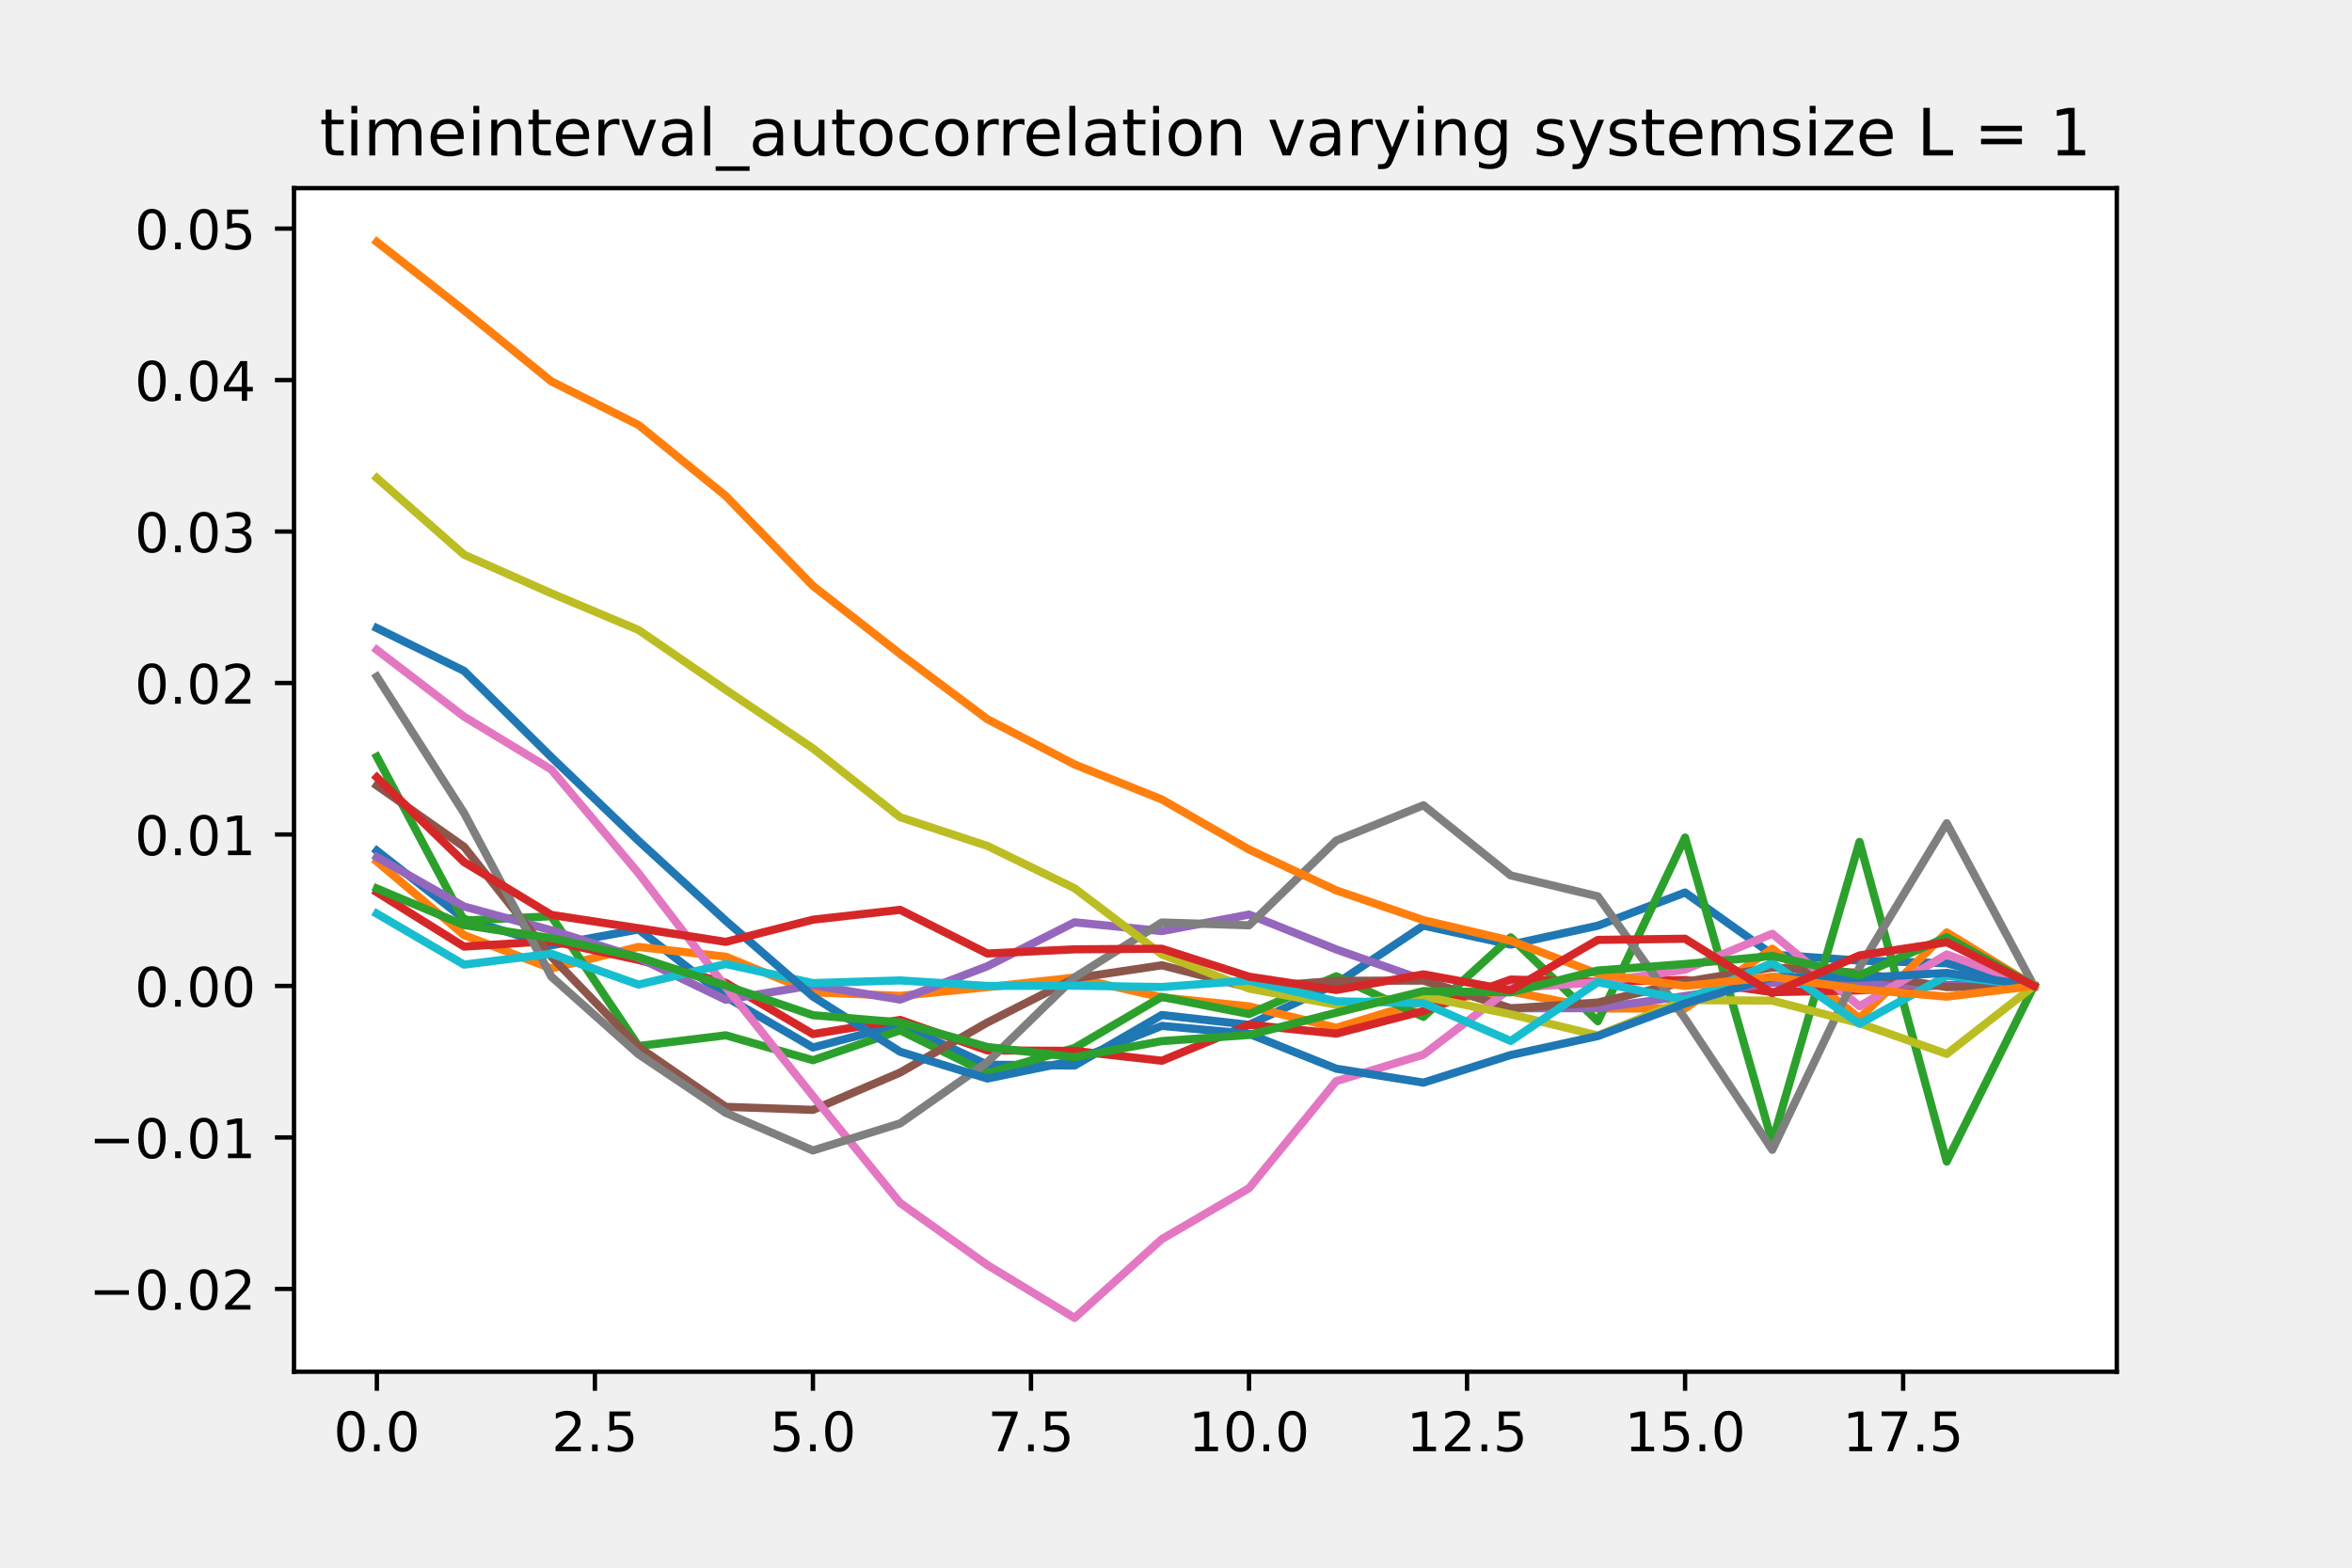
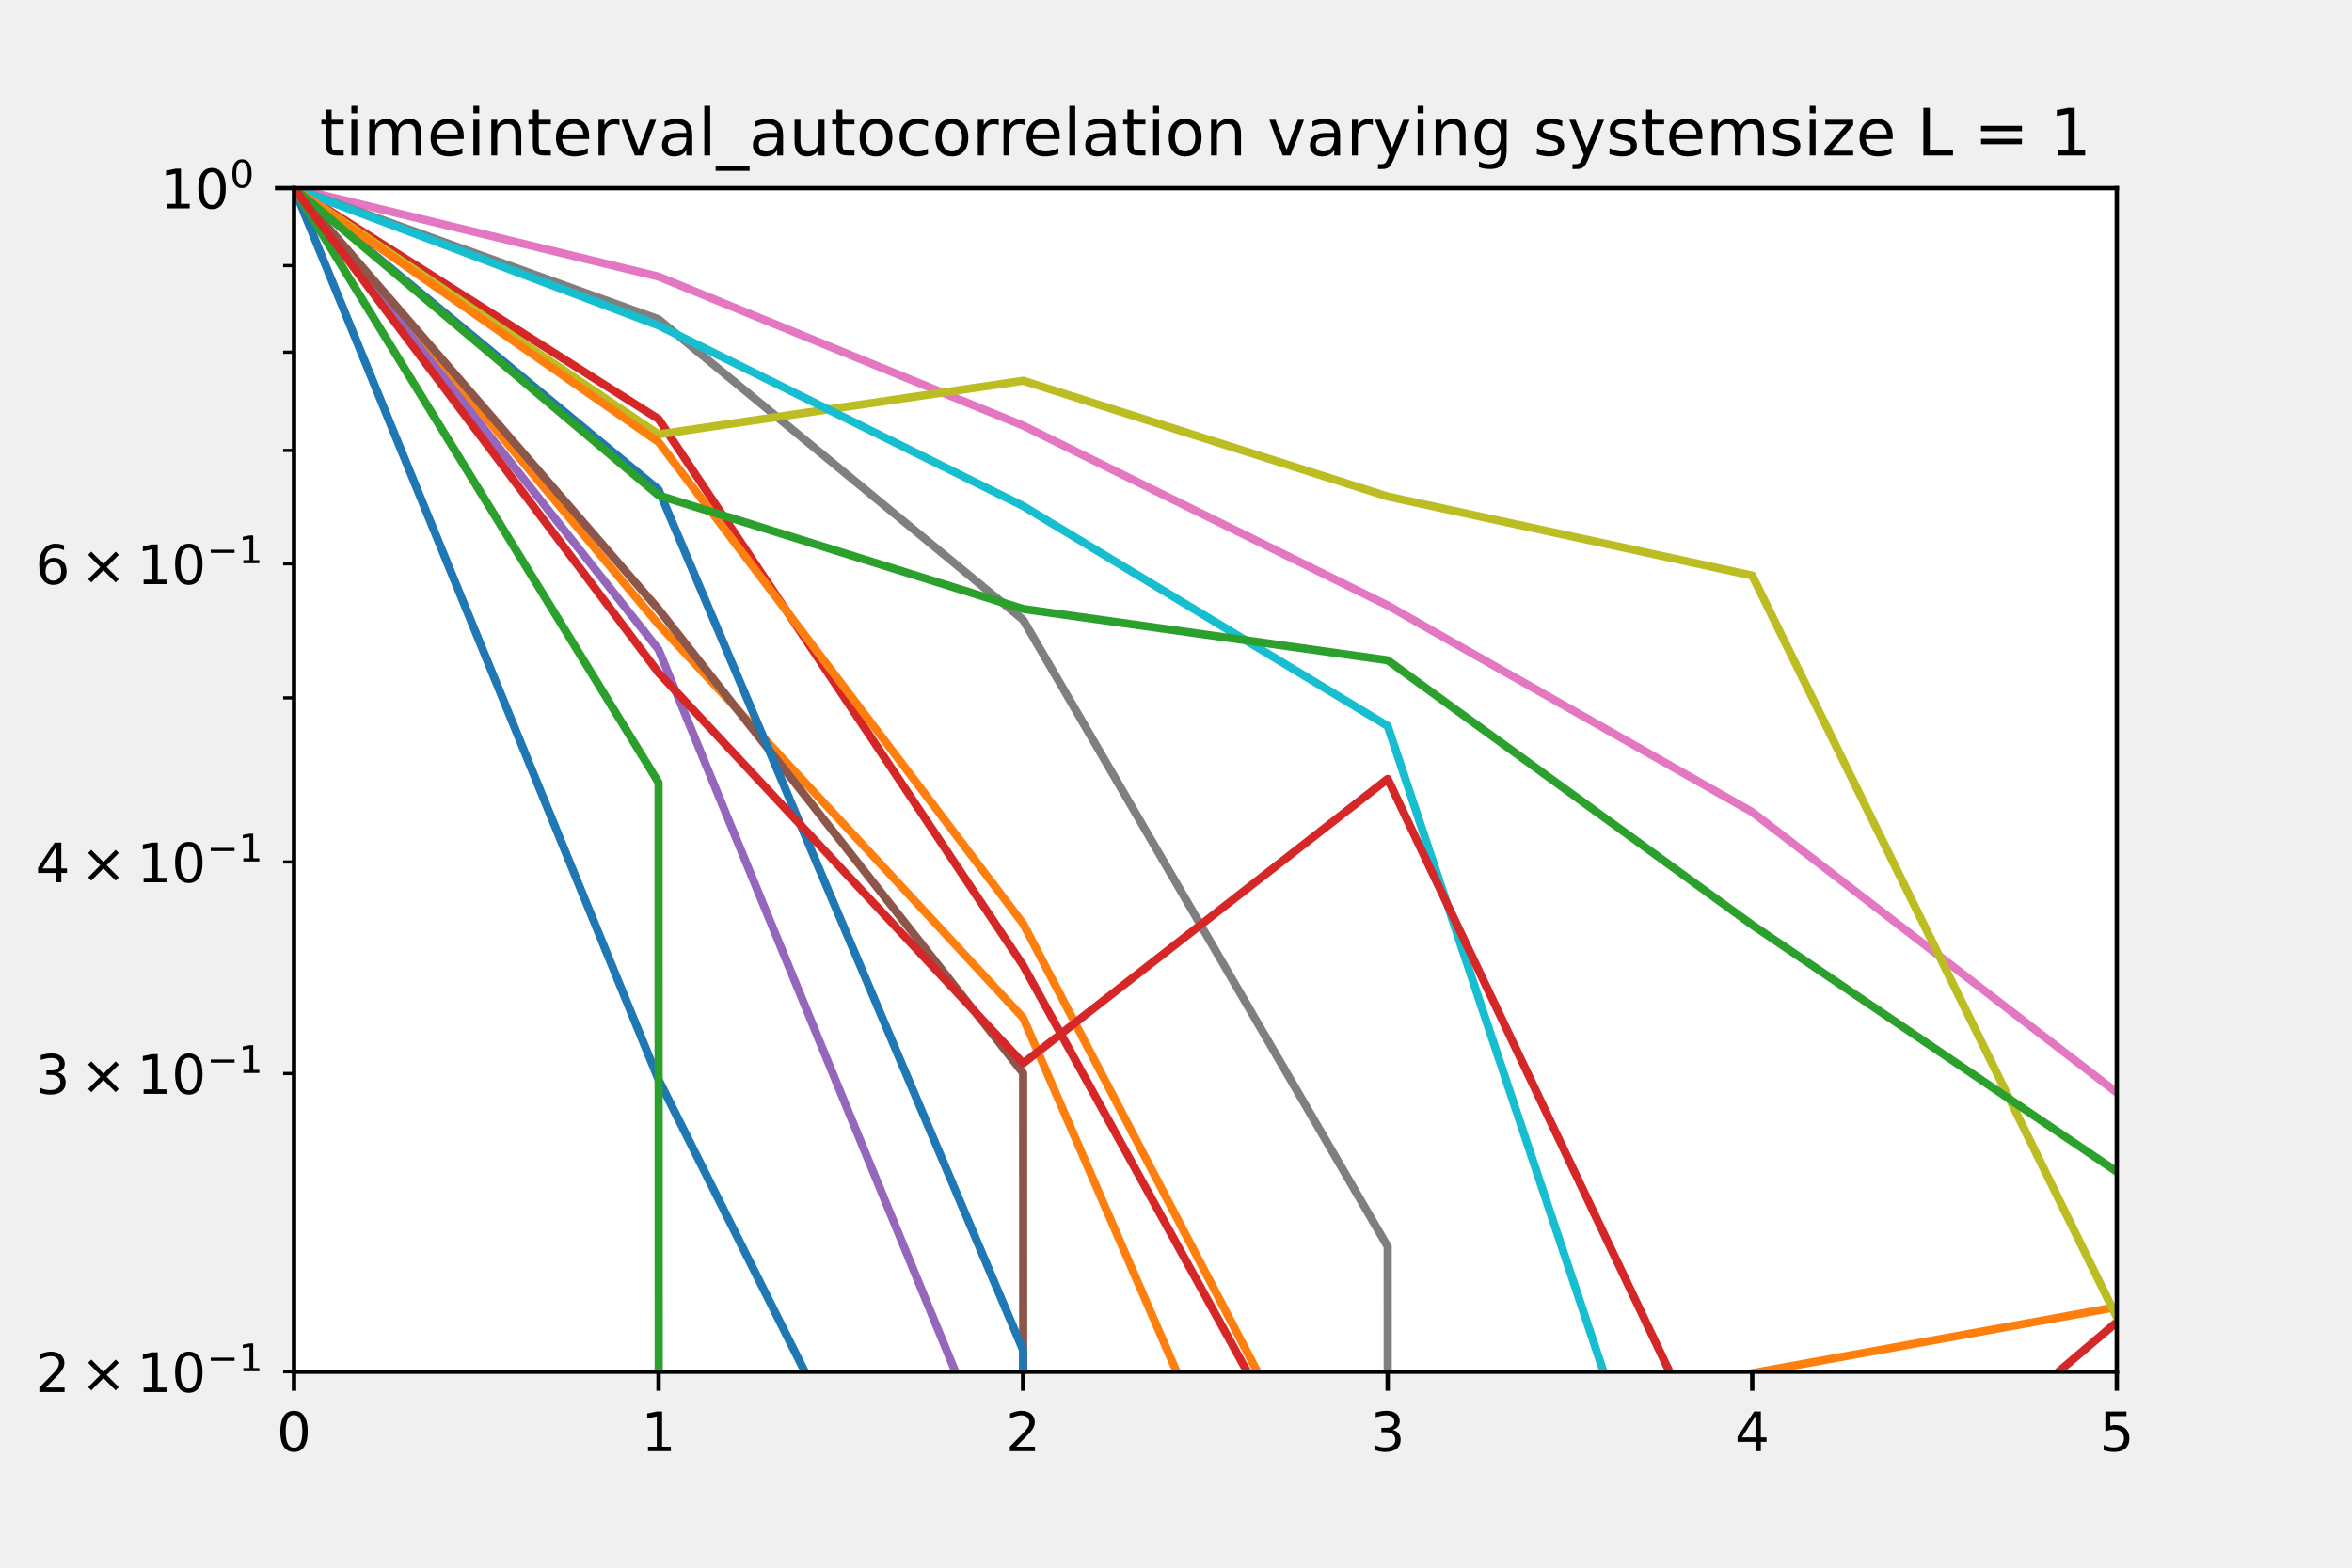
<svg xmlns="http://www.w3.org/2000/svg" xmlns:xlink="http://www.w3.org/1999/xlink" height="288pt" version="1.1" viewBox="0 0 432 288" width="432pt">
  <defs>
    <style type="text/css">*{stroke-linecap:butt;stroke-linejoin:round;}</style>
  </defs>
  <g id="figure_1">
    <g id="patch_1">
      <path d="M 0 288  L 432 288  L 432 0  L 0 0  z " style="fill:none;" />
    </g>
    <g id="axes_1">
      <g id="patch_2">
        <path d="M 54 252  L 388.8 252  L 388.8 34.56  L 54 34.56  z " style="fill:#ffffff;" />
      </g>
      <g id="matplotlib.axis_1">
        <g id="xtick_1">
          <g id="line2d_1">
            <defs>
-               <path d="M 0 0  L 0 3.5  " id="m7340d89c1e" style="stroke:#000000;stroke-width:0.8;" />
+               <path d="M 0 0  L 0 3.5  " id="m7ca5509c75" style="stroke:#000000;stroke-width:0.8;" />
            </defs>
            <g>
-               <use style="stroke:#000000;stroke-width:0.8;" x="69.218" xlink:href="#m7340d89c1e" y="252" />
+               <use style="stroke:#000000;stroke-width:0.8;" x="54" xlink:href="#m7ca5509c75" y="252" />
            </g>
          </g>
          <g id="text_1">
-             <g transform="translate(61.26662 266.5984)scale(0.1 -0.1)">
+             <g transform="translate(50.81875 266.5984)scale(0.1 -0.1)">
              <defs>
                <path d="M 2034 4250  Q 1547 4250 1301 3770  Q 1056 3291 1056 2328  Q 1056 1369 1301 889  Q 1547 409 2034 409  Q 2525 409 2770 889  Q 3016 1369 3016 2328  Q 3016 3291 2770 3770  Q 2525 4250 2034 4250  z M 2034 4750  Q 2819 4750 3233 4129  Q 3647 3509 3647 2328  Q 3647 1150 3233 529  Q 2819 -91 2034 -91  Q 1250 -91 836 529  Q 422 1150 422 2328  Q 422 3509 836 4129  Q 1250 4750 2034 4750  z " id="DejaVuSans-30" transform="scale(0.015625)" />
-                 <path d="M 684 794  L 1344 794  L 1344 0  L 684 0  L 684 794  z " id="DejaVuSans-2e" transform="scale(0.015625)" />
              </defs>
              <use xlink:href="#DejaVuSans-30" />
-               <use x="63.623" xlink:href="#DejaVuSans-2e" />
-               <use x="95.41" xlink:href="#DejaVuSans-30" />
            </g>
          </g>
        </g>
        <g id="xtick_2">
          <g id="line2d_2">
            <g>
-               <use style="stroke:#000000;stroke-width:0.8;" x="109.266" xlink:href="#m7340d89c1e" y="252" />
+               <use style="stroke:#000000;stroke-width:0.8;" x="120.96" xlink:href="#m7ca5509c75" y="252" />
            </g>
          </g>
          <g id="text_2">
-             <g transform="translate(101.3145 266.5984)scale(0.1 -0.1)">
-               <defs>
-                 <path d="M 1228 531  L 3431 531  L 3431 0  L 469 0  L 469 531  Q 828 903 1448 1529  Q 2069 2156 2228 2338  Q 2531 2678 2651 2914  Q 2772 3150 2772 3378  Q 2772 3750 2511 3984  Q 2250 4219 1831 4219  Q 1534 4219 1204 4116  Q 875 4013 500 3803  L 500 4441  Q 881 4594 1212 4672  Q 1544 4750 1819 4750  Q 2544 4750 2975 4387  Q 3406 4025 3406 3419  Q 3406 3131 3298 2873  Q 3191 2616 2906 2266  Q 2828 2175 2409 1742  Q 1991 1309 1228 531  z " id="DejaVuSans-32" transform="scale(0.015625)" />
-                 <path d="M 691 4666  L 3169 4666  L 3169 4134  L 1269 4134  L 1269 2991  Q 1406 3038 1543 3061  Q 1681 3084 1819 3084  Q 2600 3084 3056 2656  Q 3513 2228 3513 1497  Q 3513 744 3044 326  Q 2575 -91 1722 -91  Q 1428 -91 1123 -41  Q 819 9 494 109  L 494 744  Q 775 591 1075 516  Q 1375 441 1709 441  Q 2250 441 2565 725  Q 2881 1009 2881 1497  Q 2881 1984 2565 2268  Q 2250 2553 1709 2553  Q 1456 2553 1204 2497  Q 953 2441 691 2322  L 691 4666  z " id="DejaVuSans-35" transform="scale(0.015625)" />
-               </defs>
-               <use xlink:href="#DejaVuSans-32" />
-               <use x="63.623" xlink:href="#DejaVuSans-2e" />
-               <use x="95.41" xlink:href="#DejaVuSans-35" />
+             <g transform="translate(117.7788 266.5984)scale(0.1 -0.1)">
+               <defs>
+                 <path d="M 794 531  L 1825 531  L 1825 4091  L 703 3866  L 703 4441  L 1819 4666  L 2450 4666  L 2450 531  L 3481 531  L 3481 0  L 794 0  L 794 531  z " id="DejaVuSans-31" transform="scale(0.015625)" />
+               </defs>
+               <use xlink:href="#DejaVuSans-31" />
            </g>
          </g>
        </g>
        <g id="xtick_3">
          <g id="line2d_3">
            <g>
-               <use style="stroke:#000000;stroke-width:0.8;" x="149.314" xlink:href="#m7340d89c1e" y="252" />
+               <use style="stroke:#000000;stroke-width:0.8;" x="187.92" xlink:href="#m7ca5509c75" y="252" />
            </g>
          </g>
          <g id="text_3">
-             <g transform="translate(141.3623 266.5984)scale(0.1 -0.1)">
-               <use xlink:href="#DejaVuSans-35" />
-               <use x="63.623" xlink:href="#DejaVuSans-2e" />
-               <use x="95.41" xlink:href="#DejaVuSans-30" />
+             <g transform="translate(184.7388 266.5984)scale(0.1 -0.1)">
+               <defs>
+                 <path d="M 1228 531  L 3431 531  L 3431 0  L 469 0  L 469 531  Q 828 903 1448 1529  Q 2069 2156 2228 2338  Q 2531 2678 2651 2914  Q 2772 3150 2772 3378  Q 2772 3750 2511 3984  Q 2250 4219 1831 4219  Q 1534 4219 1204 4116  Q 875 4013 500 3803  L 500 4441  Q 881 4594 1212 4672  Q 1544 4750 1819 4750  Q 2544 4750 2975 4387  Q 3406 4025 3406 3419  Q 3406 3131 3298 2873  Q 3191 2616 2906 2266  Q 2828 2175 2409 1742  Q 1991 1309 1228 531  z " id="DejaVuSans-32" transform="scale(0.015625)" />
+               </defs>
+               <use xlink:href="#DejaVuSans-32" />
            </g>
          </g>
        </g>
        <g id="xtick_4">
          <g id="line2d_4">
            <g>
-               <use style="stroke:#000000;stroke-width:0.8;" x="189.362" xlink:href="#m7340d89c1e" y="252" />
+               <use style="stroke:#000000;stroke-width:0.8;" x="254.88" xlink:href="#m7ca5509c75" y="252" />
            </g>
          </g>
          <g id="text_4">
-             <g transform="translate(181.4102 266.5984)scale(0.1 -0.1)">
-               <defs>
-                 <path d="M 525 4666  L 3525 4666  L 3525 4397  L 1831 0  L 1172 0  L 2766 4134  L 525 4134  L 525 4666  z " id="DejaVuSans-37" transform="scale(0.015625)" />
-               </defs>
-               <use xlink:href="#DejaVuSans-37" />
-               <use x="63.623" xlink:href="#DejaVuSans-2e" />
-               <use x="95.41" xlink:href="#DejaVuSans-35" />
+             <g transform="translate(251.6987 266.5984)scale(0.1 -0.1)">
+               <defs>
+                 <path d="M 2597 2516  Q 3050 2419 3304 2112  Q 3559 1806 3559 1356  Q 3559 666 3084 287  Q 2609 -91 1734 -91  Q 1441 -91 1130 -33  Q 819 25 488 141  L 488 750  Q 750 597 1062 519  Q 1375 441 1716 441  Q 2309 441 2620 675  Q 2931 909 2931 1356  Q 2931 1769 2642 2001  Q 2353 2234 1838 2234  L 1294 2234  L 1294 2753  L 1863 2753  Q 2328 2753 2575 2939  Q 2822 3125 2822 3475  Q 2822 3834 2567 4026  Q 2313 4219 1838 4219  Q 1578 4219 1281 4162  Q 984 4106 628 3988  L 628 4550  Q 988 4650 1302 4700  Q 1616 4750 1894 4750  Q 2613 4750 3031 4423  Q 3450 4097 3450 3541  Q 3450 3153 3228 2886  Q 3006 2619 2597 2516  z " id="DejaVuSans-33" transform="scale(0.015625)" />
+               </defs>
+               <use xlink:href="#DejaVuSans-33" />
            </g>
          </g>
        </g>
        <g id="xtick_5">
          <g id="line2d_5">
            <g>
-               <use style="stroke:#000000;stroke-width:0.8;" x="229.41" xlink:href="#m7340d89c1e" y="252" />
+               <use style="stroke:#000000;stroke-width:0.8;" x="321.84" xlink:href="#m7ca5509c75" y="252" />
            </g>
          </g>
          <g id="text_5">
-             <g transform="translate(218.2768 266.5984)scale(0.1 -0.1)">
-               <defs>
-                 <path d="M 794 531  L 1825 531  L 1825 4091  L 703 3866  L 703 4441  L 1819 4666  L 2450 4666  L 2450 531  L 3481 531  L 3481 0  L 794 0  L 794 531  z " id="DejaVuSans-31" transform="scale(0.015625)" />
-               </defs>
-               <use xlink:href="#DejaVuSans-31" />
-               <use x="63.623" xlink:href="#DejaVuSans-30" />
-               <use x="127.246" xlink:href="#DejaVuSans-2e" />
-               <use x="159.033" xlink:href="#DejaVuSans-30" />
+             <g transform="translate(318.6587 266.5984)scale(0.1 -0.1)">
+               <defs>
+                 <path d="M 2419 4116  L 825 1625  L 2419 1625  L 2419 4116  z M 2253 4666  L 3047 4666  L 3047 1625  L 3713 1625  L 3713 1100  L 3047 1100  L 3047 0  L 2419 0  L 2419 1100  L 313 1100  L 313 1709  L 2253 4666  z " id="DejaVuSans-34" transform="scale(0.015625)" />
+               </defs>
+               <use xlink:href="#DejaVuSans-34" />
            </g>
          </g>
        </g>
        <g id="xtick_6">
          <g id="line2d_6">
            <g>
-               <use style="stroke:#000000;stroke-width:0.8;" x="269.457" xlink:href="#m7340d89c1e" y="252" />
+               <use style="stroke:#000000;stroke-width:0.8;" x="388.8" xlink:href="#m7ca5509c75" y="252" />
            </g>
          </g>
          <g id="text_6">
-             <g transform="translate(258.3246 266.5984)scale(0.1 -0.1)">
-               <use xlink:href="#DejaVuSans-31" />
-               <use x="63.623" xlink:href="#DejaVuSans-32" />
-               <use x="127.246" xlink:href="#DejaVuSans-2e" />
-               <use x="159.033" xlink:href="#DejaVuSans-35" />
-             </g>
-           </g>
-         </g>
-         <g id="xtick_7">
-           <g id="line2d_7">
-             <g>
-               <use style="stroke:#000000;stroke-width:0.8;" x="309.505" xlink:href="#m7340d89c1e" y="252" />
-             </g>
-           </g>
-           <g id="text_7">
-             <g transform="translate(298.3725 266.5984)scale(0.1 -0.1)">
-               <use xlink:href="#DejaVuSans-31" />
-               <use x="63.623" xlink:href="#DejaVuSans-35" />
-               <use x="127.246" xlink:href="#DejaVuSans-2e" />
-               <use x="159.033" xlink:href="#DejaVuSans-30" />
-             </g>
-           </g>
-         </g>
-         <g id="xtick_8">
-           <g id="line2d_8">
-             <g>
-               <use style="stroke:#000000;stroke-width:0.8;" x="349.553" xlink:href="#m7340d89c1e" y="252" />
-             </g>
-           </g>
-           <g id="text_8">
-             <g transform="translate(338.4203 266.5984)scale(0.1 -0.1)">
-               <use xlink:href="#DejaVuSans-31" />
-               <use x="63.623" xlink:href="#DejaVuSans-37" />
-               <use x="127.246" xlink:href="#DejaVuSans-2e" />
-               <use x="159.033" xlink:href="#DejaVuSans-35" />
+             <g transform="translate(385.6187 266.5984)scale(0.1 -0.1)">
+               <defs>
+                 <path d="M 691 4666  L 3169 4666  L 3169 4134  L 1269 4134  L 1269 2991  Q 1406 3038 1543 3061  Q 1681 3084 1819 3084  Q 2600 3084 3056 2656  Q 3513 2228 3513 1497  Q 3513 744 3044 326  Q 2575 -91 1722 -91  Q 1428 -91 1123 -41  Q 819 9 494 109  L 494 744  Q 775 591 1075 516  Q 1375 441 1709 441  Q 2250 441 2565 725  Q 2881 1009 2881 1497  Q 2881 1984 2565 2268  Q 2250 2553 1709 2553  Q 1456 2553 1204 2497  Q 953 2441 691 2322  L 691 4666  z " id="DejaVuSans-35" transform="scale(0.015625)" />
+               </defs>
+               <use xlink:href="#DejaVuSans-35" />
            </g>
          </g>
        </g>
      </g>
      <g id="matplotlib.axis_2">
        <g id="ytick_1">
+           <g id="line2d_7">
+             <defs>
+               <path d="M 0 0  L -3.5 0  " id="m638f3c3bd8" style="stroke:#000000;stroke-width:0.8;" />
+             </defs>
+             <g>
+               <use style="stroke:#000000;stroke-width:0.8;" x="54" xlink:href="#m638f3c3bd8" y="34.56" />
+             </g>
+           </g>
+           <g id="text_7">
+             <g transform="translate(29.4 38.35922)scale(0.1 -0.1)">
+               <use transform="translate(0 0.765625)" xlink:href="#DejaVuSans-31" />
+               <use transform="translate(63.62305 0.765625)" xlink:href="#DejaVuSans-30" />
+               <use transform="translate(128.2031 39.04688)scale(0.7)" xlink:href="#DejaVuSans-30" />
+             </g>
+           </g>
+         </g>
+         <g id="ytick_2">
+           <g id="line2d_8">
+             <defs>
+               <path d="M 0 0  L -2 0  " id="mf9244391e8" style="stroke:#000000;stroke-width:0.6;" />
+             </defs>
+             <g>
+               <use style="stroke:#000000;stroke-width:0.6;" x="54" xlink:href="#mf9244391e8" y="252" />
+             </g>
+           </g>
+           <g id="text_8">
+             <g transform="translate(6.5 255.7992)scale(0.1 -0.1)">
+               <defs>
+                 <path d="M 4488 3438  L 3059 2003  L 4488 575  L 4116 197  L 2681 1631  L 1247 197  L 878 575  L 2303 2003  L 878 3438  L 1247 3816  L 2681 2381  L 4116 3816  L 4488 3438  z " id="DejaVuSans-d7" transform="scale(0.015625)" />
+                 <path d="M 678 2272  L 4684 2272  L 4684 1741  L 678 1741  L 678 2272  z " id="DejaVuSans-2212" transform="scale(0.015625)" />
+               </defs>
+               <use transform="translate(0 0.684375)" xlink:href="#DejaVuSans-32" />
+               <use transform="translate(83.10547 0.684375)" xlink:href="#DejaVuSans-d7" />
+               <use transform="translate(186.377 0.684375)" xlink:href="#DejaVuSans-31" />
+               <use transform="translate(250 0.684375)" xlink:href="#DejaVuSans-30" />
+               <use transform="translate(314.5801 38.96563)scale(0.7)" xlink:href="#DejaVuSans-2212" />
+               <use transform="translate(373.2324 38.96563)scale(0.7)" xlink:href="#DejaVuSans-31" />
+             </g>
+           </g>
+         </g>
+         <g id="ytick_3">
          <g id="line2d_9">
-             <defs>
-               <path d="M 0 0  L -3.5 0  " id="mca58179c04" style="stroke:#000000;stroke-width:0.8;" />
-             </defs>
-             <g>
-               <use style="stroke:#000000;stroke-width:0.8;" x="54" xlink:href="#mca58179c04" y="236.786" />
+             <g>
+               <use style="stroke:#000000;stroke-width:0.6;" x="54" xlink:href="#mf9244391e8" y="197.22" />
            </g>
          </g>
          <g id="text_9">
-             <g transform="translate(16.35469 240.5851)scale(0.1 -0.1)">
-               <defs>
-                 <path d="M 678 2272  L 4684 2272  L 4684 1741  L 678 1741  L 678 2272  z " id="DejaVuSans-2212" transform="scale(0.015625)" />
-               </defs>
-               <use xlink:href="#DejaVuSans-2212" />
-               <use x="83.789" xlink:href="#DejaVuSans-30" />
-               <use x="147.412" xlink:href="#DejaVuSans-2e" />
-               <use x="179.199" xlink:href="#DejaVuSans-30" />
-               <use x="242.822" xlink:href="#DejaVuSans-32" />
-             </g>
-           </g>
-         </g>
-         <g id="ytick_2">
+             <g transform="translate(6.5 201.0196)scale(0.1 -0.1)">
+               <use transform="translate(0 0.684375)" xlink:href="#DejaVuSans-33" />
+               <use transform="translate(83.10547 0.684375)" xlink:href="#DejaVuSans-d7" />
+               <use transform="translate(186.377 0.684375)" xlink:href="#DejaVuSans-31" />
+               <use transform="translate(250 0.684375)" xlink:href="#DejaVuSans-30" />
+               <use transform="translate(314.5801 38.96563)scale(0.7)" xlink:href="#DejaVuSans-2212" />
+               <use transform="translate(373.2324 38.96563)scale(0.7)" xlink:href="#DejaVuSans-31" />
+             </g>
+           </g>
+         </g>
+         <g id="ytick_4">
          <g id="line2d_10">
            <g>
-               <use style="stroke:#000000;stroke-width:0.8;" x="54" xlink:href="#mca58179c04" y="208.959" />
+               <use style="stroke:#000000;stroke-width:0.6;" x="54" xlink:href="#mf9244391e8" y="158.354" />
            </g>
          </g>
          <g id="text_10">
-             <g transform="translate(16.35469 212.7578)scale(0.1 -0.1)">
-               <use xlink:href="#DejaVuSans-2212" />
-               <use x="83.789" xlink:href="#DejaVuSans-30" />
-               <use x="147.412" xlink:href="#DejaVuSans-2e" />
-               <use x="179.199" xlink:href="#DejaVuSans-30" />
-               <use x="242.822" xlink:href="#DejaVuSans-31" />
-             </g>
-           </g>
-         </g>
-         <g id="ytick_3">
+             <g transform="translate(6.5 162.1529)scale(0.1 -0.1)">
+               <use transform="translate(0 0.684375)" xlink:href="#DejaVuSans-34" />
+               <use transform="translate(83.10547 0.684375)" xlink:href="#DejaVuSans-d7" />
+               <use transform="translate(186.377 0.684375)" xlink:href="#DejaVuSans-31" />
+               <use transform="translate(250 0.684375)" xlink:href="#DejaVuSans-30" />
+               <use transform="translate(314.5801 38.96563)scale(0.7)" xlink:href="#DejaVuSans-2212" />
+               <use transform="translate(373.2324 38.96563)scale(0.7)" xlink:href="#DejaVuSans-31" />
+             </g>
+           </g>
+         </g>
+         <g id="ytick_5">
          <g id="line2d_11">
            <g>
-               <use style="stroke:#000000;stroke-width:0.8;" x="54" xlink:href="#mca58179c04" y="181.131" />
+               <use style="stroke:#000000;stroke-width:0.6;" x="54" xlink:href="#mf9244391e8" y="128.206" />
+             </g>
+           </g>
+         </g>
+         <g id="ytick_6">
+           <g id="line2d_12">
+             <g>
+               <use style="stroke:#000000;stroke-width:0.6;" x="54" xlink:href="#mf9244391e8" y="103.574" />
            </g>
          </g>
          <g id="text_11">
-             <g transform="translate(24.73438 184.9305)scale(0.1 -0.1)">
-               <use xlink:href="#DejaVuSans-30" />
-               <use x="63.623" xlink:href="#DejaVuSans-2e" />
-               <use x="95.41" xlink:href="#DejaVuSans-30" />
-               <use x="159.033" xlink:href="#DejaVuSans-30" />
-             </g>
-           </g>
-         </g>
-         <g id="ytick_4">
-           <g id="line2d_12">
-             <g>
-               <use style="stroke:#000000;stroke-width:0.8;" x="54" xlink:href="#mca58179c04" y="153.304" />
-             </g>
-           </g>
-           <g id="text_12">
-             <g transform="translate(24.73438 157.1032)scale(0.1 -0.1)">
-               <use xlink:href="#DejaVuSans-30" />
-               <use x="63.623" xlink:href="#DejaVuSans-2e" />
-               <use x="95.41" xlink:href="#DejaVuSans-30" />
-               <use x="159.033" xlink:href="#DejaVuSans-31" />
-             </g>
-           </g>
-         </g>
-         <g id="ytick_5">
+             <g transform="translate(6.5 107.3733)scale(0.1 -0.1)">
+               <defs>
+                 <path d="M 2113 2584  Q 1688 2584 1439 2293  Q 1191 2003 1191 1497  Q 1191 994 1439 701  Q 1688 409 2113 409  Q 2538 409 2786 701  Q 3034 994 3034 1497  Q 3034 2003 2786 2293  Q 2538 2584 2113 2584  z M 3366 4563  L 3366 3988  Q 3128 4100 2886 4159  Q 2644 4219 2406 4219  Q 1781 4219 1451 3797  Q 1122 3375 1075 2522  Q 1259 2794 1537 2939  Q 1816 3084 2150 3084  Q 2853 3084 3261 2657  Q 3669 2231 3669 1497  Q 3669 778 3244 343  Q 2819 -91 2113 -91  Q 1303 -91 875 529  Q 447 1150 447 2328  Q 447 3434 972 4092  Q 1497 4750 2381 4750  Q 2619 4750 2861 4703  Q 3103 4656 3366 4563  z " id="DejaVuSans-36" transform="scale(0.015625)" />
+               </defs>
+               <use transform="translate(0 0.684375)" xlink:href="#DejaVuSans-36" />
+               <use transform="translate(83.10547 0.684375)" xlink:href="#DejaVuSans-d7" />
+               <use transform="translate(186.377 0.684375)" xlink:href="#DejaVuSans-31" />
+               <use transform="translate(250 0.684375)" xlink:href="#DejaVuSans-30" />
+               <use transform="translate(314.5801 38.96563)scale(0.7)" xlink:href="#DejaVuSans-2212" />
+               <use transform="translate(373.2324 38.96563)scale(0.7)" xlink:href="#DejaVuSans-31" />
+             </g>
+           </g>
+         </g>
+         <g id="ytick_7">
          <g id="line2d_13">
            <g>
-               <use style="stroke:#000000;stroke-width:0.8;" x="54" xlink:href="#mca58179c04" y="125.477" />
-             </g>
-           </g>
-           <g id="text_13">
-             <g transform="translate(24.73438 129.2759)scale(0.1 -0.1)">
-               <use xlink:href="#DejaVuSans-30" />
-               <use x="63.623" xlink:href="#DejaVuSans-2e" />
-               <use x="95.41" xlink:href="#DejaVuSans-30" />
-               <use x="159.033" xlink:href="#DejaVuSans-32" />
-             </g>
-           </g>
-         </g>
-         <g id="ytick_6">
+               <use style="stroke:#000000;stroke-width:0.6;" x="54" xlink:href="#mf9244391e8" y="82.748" />
+             </g>
+           </g>
+         </g>
+         <g id="ytick_8">
          <g id="line2d_14">
            <g>
-               <use style="stroke:#000000;stroke-width:0.8;" x="54" xlink:href="#mca58179c04" y="97.649" />
-             </g>
-           </g>
-           <g id="text_14">
-             <g transform="translate(24.73438 101.4486)scale(0.1 -0.1)">
-               <defs>
-                 <path d="M 2597 2516  Q 3050 2419 3304 2112  Q 3559 1806 3559 1356  Q 3559 666 3084 287  Q 2609 -91 1734 -91  Q 1441 -91 1130 -33  Q 819 25 488 141  L 488 750  Q 750 597 1062 519  Q 1375 441 1716 441  Q 2309 441 2620 675  Q 2931 909 2931 1356  Q 2931 1769 2642 2001  Q 2353 2234 1838 2234  L 1294 2234  L 1294 2753  L 1863 2753  Q 2328 2753 2575 2939  Q 2822 3125 2822 3475  Q 2822 3834 2567 4026  Q 2313 4219 1838 4219  Q 1578 4219 1281 4162  Q 984 4106 628 3988  L 628 4550  Q 988 4650 1302 4700  Q 1616 4750 1894 4750  Q 2613 4750 3031 4423  Q 3450 4097 3450 3541  Q 3450 3153 3228 2886  Q 3006 2619 2597 2516  z " id="DejaVuSans-33" transform="scale(0.015625)" />
-               </defs>
-               <use xlink:href="#DejaVuSans-30" />
-               <use x="63.623" xlink:href="#DejaVuSans-2e" />
-               <use x="95.41" xlink:href="#DejaVuSans-30" />
-               <use x="159.033" xlink:href="#DejaVuSans-33" />
-             </g>
-           </g>
-         </g>
-         <g id="ytick_7">
+               <use style="stroke:#000000;stroke-width:0.6;" x="54" xlink:href="#mf9244391e8" y="64.707" />
+             </g>
+           </g>
+         </g>
+         <g id="ytick_9">
          <g id="line2d_15">
            <g>
-               <use style="stroke:#000000;stroke-width:0.8;" x="54" xlink:href="#mca58179c04" y="69.822" />
-             </g>
-           </g>
-           <g id="text_15">
-             <g transform="translate(24.73438 73.62135)scale(0.1 -0.1)">
-               <defs>
-                 <path d="M 2419 4116  L 825 1625  L 2419 1625  L 2419 4116  z M 2253 4666  L 3047 4666  L 3047 1625  L 3713 1625  L 3713 1100  L 3047 1100  L 3047 0  L 2419 0  L 2419 1100  L 313 1100  L 313 1709  L 2253 4666  z " id="DejaVuSans-34" transform="scale(0.015625)" />
-               </defs>
-               <use xlink:href="#DejaVuSans-30" />
-               <use x="63.623" xlink:href="#DejaVuSans-2e" />
-               <use x="95.41" xlink:href="#DejaVuSans-30" />
-               <use x="159.033" xlink:href="#DejaVuSans-34" />
-             </g>
-           </g>
-         </g>
-         <g id="ytick_8">
-           <g id="line2d_16">
-             <g>
-               <use style="stroke:#000000;stroke-width:0.8;" x="54" xlink:href="#mca58179c04" y="41.995" />
-             </g>
-           </g>
-           <g id="text_16">
-             <g transform="translate(24.73438 45.79405)scale(0.1 -0.1)">
-               <use xlink:href="#DejaVuSans-30" />
-               <use x="63.623" xlink:href="#DejaVuSans-2e" />
-               <use x="95.41" xlink:href="#DejaVuSans-30" />
-               <use x="159.033" xlink:href="#DejaVuSans-35" />
-             </g>
-           </g>
-         </g>
+               <use style="stroke:#000000;stroke-width:0.6;" x="54" xlink:href="#mf9244391e8" y="48.795" />
+             </g>
+           </g>
+         </g>
+       </g>
+       <g id="line2d_16">
+         <path clip-path="url(#pbd5d699a1e)" d="M 54 34.56  L 120.96 198.329  L 166.35 289  " style="fill:none;stroke:#1f77b4;stroke-linecap:square;stroke-width:1.5;" />
      </g>
      <g id="line2d_17">
-         <path clip-path="url(#p6025593a65)" d="M 69.218 156.289  L 85.237 168.802  L 101.256 173.66  L 117.276 170.75  L 133.295 183.122  L 149.314 192.437  L 165.333 188.214  L 181.352 195.596  L 197.371 195.749  L 213.39 186.466  L 229.41 188.276  L 245.429 180.711  L 261.448 170.046  L 277.467 173.54  L 293.486 170.056  L 309.505 163.967  L 325.524 175.365  L 341.544 176.471  L 357.563 176.968  L 373.582 181.131  " style="fill:none;stroke:#1f77b4;stroke-linecap:square;stroke-width:1.5;" />
+         <path clip-path="url(#pbd5d699a1e)" d="M 54 34.56  L 120.96 114.718  L 187.92 186.982  L 232.159 289  M 294.238 289  L 321.84 252.255  L 388.8 240.111  L 433 267.693  " style="fill:none;stroke:#ff7f0e;stroke-linecap:square;stroke-width:1.5;" />
      </g>
      <g id="line2d_18">
-         <path clip-path="url(#p6025593a65)" d="M 69.218 158.253  L 85.237 171.794  L 101.256 177.921  L 117.276 173.96  L 133.295 175.75  L 149.314 182.296  L 165.333 182.951  L 181.352 181.344  L 197.371 179.592  L 213.39 183.223  L 229.41 184.881  L 245.429 188.813  L 261.448 183.961  L 277.467 182.162  L 293.486 185.274  L 309.505 185.251  L 325.524 174.283  L 341.544 187.068  L 357.563 171.292  L 373.582 181.131  " style="fill:none;stroke:#ff7f0e;stroke-linecap:square;stroke-width:1.5;" />
+         <path clip-path="url(#pbd5d699a1e)" d="M 54 34.56  L 120.96 143.768  L 120.991 289  " style="fill:none;stroke:#2ca02c;stroke-linecap:square;stroke-width:1.5;" />
      </g>
      <g id="line2d_19">
-         <path clip-path="url(#p6025593a65)" d="M 69.218 139.024  L 85.237 169.116  L 101.256 168.326  L 117.276 192.165  L 133.295 190.193  L 149.314 194.771  L 165.333 189.284  L 181.352 197.165  L 197.371 192.515  L 213.39 183.132  L 229.41 186.287  L 245.429 179.35  L 261.448 186.808  L 277.467 172.19  L 293.486 187.617  L 309.505 153.861  L 325.524 209.838  L 341.544 154.664  L 357.563 213.389  L 373.582 181.131  " style="fill:none;stroke:#2ca02c;stroke-linecap:square;stroke-width:1.5;" />
+         <path clip-path="url(#pbd5d699a1e)" d="M 54 34.56  L 120.96 76.985  L 187.92 177.364  L 249.477 289  M 334.607 289  L 388.8 242.885  L 433 208.711  " style="fill:none;stroke:#d62728;stroke-linecap:square;stroke-width:1.5;" />
      </g>
      <g id="line2d_20">
-         <path clip-path="url(#p6025593a65)" d="M 69.218 163.91  L 85.237 173.903  L 101.256 172.867  L 117.276 176.355  L 133.295 180.552  L 149.314 189.974  L 165.333 187.367  L 181.352 192.969  L 197.371 193.063  L 213.39 194.868  L 229.41 188.262  L 245.429 189.888  L 261.448 185.723  L 277.467 179.955  L 293.486 180.378  L 309.505 180.036  L 325.524 182.261  L 341.544 181.948  L 357.563 180.953  L 373.582 181.131  " style="fill:none;stroke:#d62728;stroke-linecap:square;stroke-width:1.5;" />
+         <path clip-path="url(#pbd5d699a1e)" d="M 54 34.56  L 120.96 119.335  L 187.92 282.294  L 187.921 289  " style="fill:none;stroke:#9467bd;stroke-linecap:square;stroke-width:1.5;" />
      </g>
      <g id="line2d_21">
-         <path clip-path="url(#p6025593a65)" d="M 69.218 157.458  L 85.237 166.539  L 101.256 170.899  L 117.276 175.952  L 133.295 183.671  L 149.314 181  L 165.333 183.635  L 181.352 177.507  L 197.371 169.436  L 213.39 171.057  L 229.41 168.016  L 245.429 174.423  L 261.448 180.024  L 277.467 185.237  L 293.486 185.205  L 309.505 182.983  L 325.524 180.558  L 341.544 180.627  L 357.563 181.065  L 373.582 181.131  " style="fill:none;stroke:#9467bd;stroke-linecap:square;stroke-width:1.5;" />
+         <path clip-path="url(#pbd5d699a1e)" d="M 54 34.56  L 120.96 111.939  L 187.92 197.135  L 187.94 289  " style="fill:none;stroke:#8c564b;stroke-linecap:square;stroke-width:1.5;" />
      </g>
      <g id="line2d_22">
-         <path clip-path="url(#p6025593a65)" d="M 69.218 144.311  L 85.237 155.562  L 101.256 175.74  L 117.276 192.346  L 133.295 203.335  L 149.314 203.896  L 165.333 197.034  L 181.352 187.844  L 197.371 179.723  L 213.39 177.331  L 229.41 181.405  L 245.429 180.188  L 261.448 180.141  L 277.467 185.26  L 293.486 184.174  L 309.505 180.367  L 325.524 177.736  L 341.544 178.737  L 357.563 181.343  L 373.582 181.131  " style="fill:none;stroke:#8c564b;stroke-linecap:square;stroke-width:1.5;" />
+         <path clip-path="url(#pbd5d699a1e)" d="M 54 34.56  L 120.96 50.814  L 187.92 78.187  L 254.88 111.228  L 321.84 149.186  L 388.8 200.716  L 433 247.756  " style="fill:none;stroke:#e377c2;stroke-linecap:square;stroke-width:1.5;" />
      </g>
      <g id="line2d_23">
-         <path clip-path="url(#p6025593a65)" d="M 69.218 119.397  L 85.237 131.657  L 101.256 141.369  L 117.276 160.417  L 133.295 181.298  L 149.314 201.36  L 165.333 220.993  L 181.352 232.402  L 197.371 242.116  L 213.39 227.642  L 229.41 218.289  L 245.429 198.618  L 261.448 193.745  L 277.467 181.53  L 293.486 180.468  L 309.505 178.134  L 325.524 171.536  L 341.544 184.866  L 357.563 175.343  L 373.582 181.131  " style="fill:none;stroke:#e377c2;stroke-linecap:square;stroke-width:1.5;" />
+         <path clip-path="url(#pbd5d699a1e)" d="M 54 34.56  L 120.96 58.659  L 187.92 113.861  L 254.88 229.015  L 254.893 289  " style="fill:none;stroke:#7f7f7f;stroke-linecap:square;stroke-width:1.5;" />
      </g>
      <g id="line2d_24">
-         <path clip-path="url(#p6025593a65)" d="M 69.218 124.305  L 85.237 149.363  L 101.256 179.408  L 117.276 193.676  L 133.295 204.44  L 149.314 211.351  L 165.333 206.378  L 181.352 195.143  L 197.371 179.549  L 213.39 169.465  L 229.41 169.99  L 245.429 154.421  L 261.448 147.928  L 277.467 160.823  L 293.486 164.672  L 309.505 187.14  L 325.524 211.229  L 341.544 177.708  L 357.563 151.234  L 373.582 181.131  " style="fill:none;stroke:#7f7f7f;stroke-linecap:square;stroke-width:1.5;" />
+         <path clip-path="url(#pbd5d699a1e)" d="M 54 34.56  L 120.96 79.795  L 187.92 69.941  L 254.88 91.209  L 321.84 105.736  L 388.8 241.98  L 433 204.486  " style="fill:none;stroke:#bcbd22;stroke-linecap:square;stroke-width:1.5;" />
      </g>
      <g id="line2d_25">
-         <path clip-path="url(#p6025593a65)" d="M 69.218 87.823  L 85.237 101.903  L 101.256 108.993  L 117.276 115.731  L 133.295 126.726  L 149.314 137.48  L 165.333 150.135  L 181.352 155.403  L 197.371 163.189  L 213.39 175.334  L 229.41 181.614  L 245.429 184.584  L 261.448 183.037  L 277.467 186.333  L 293.486 190.235  L 309.505 183.731  L 325.524 183.825  L 341.544 187.988  L 357.563 193.62  L 373.582 181.131  " style="fill:none;stroke:#bcbd22;stroke-linecap:square;stroke-width:1.5;" />
+         <path clip-path="url(#pbd5d699a1e)" d="M 54 34.56  L 120.96 59.786  L 187.92 92.965  L 254.88 133.377  L 306.889 289  " style="fill:none;stroke:#17becf;stroke-linecap:square;stroke-width:1.5;" />
      </g>
      <g id="line2d_26">
-         <path clip-path="url(#p6025593a65)" d="M 69.218 167.852  L 85.237 177.217  L 101.256 175.203  L 117.276 180.889  L 133.295 177.101  L 149.314 180.604  L 165.333 180.114  L 181.352 181.13  L 197.371 181.082  L 213.39 181.326  L 229.41 180.134  L 245.429 183.945  L 261.448 184.283  L 277.467 191.233  L 293.486 180.426  L 309.505 183.687  L 325.524 176.913  L 341.544 188.072  L 357.563 179.261  L 373.582 181.131  " style="fill:none;stroke:#17becf;stroke-linecap:square;stroke-width:1.5;" />
+         <path clip-path="url(#pbd5d699a1e)" d="M 54 34.56  L 120.96 89.965  L 187.92 248.031  L 187.929 289  M 419.161 289  L 433 260.54  " style="fill:none;stroke:#1f77b4;stroke-linecap:square;stroke-width:1.5;" />
      </g>
      <g id="line2d_27">
-         <path clip-path="url(#p6025593a65)" d="M 69.218 115.391  L 85.237 123.251  L 101.256 139.091  L 117.276 154.466  L 133.295 169.138  L 149.314 183.073  L 165.333 193.217  L 181.352 198.135  L 197.371 194.84  L 213.39 188.467  L 229.41 189.92  L 245.429 196.33  L 261.448 198.891  L 277.467 193.821  L 293.486 190.329  L 309.505 184.346  L 325.524 179.503  L 341.544 179.642  L 357.563 178.727  L 373.582 181.131  " style="fill:none;stroke:#1f77b4;stroke-linecap:square;stroke-width:1.5;" />
+         <path clip-path="url(#pbd5d699a1e)" d="M 54 34.56  L 120.96 81.197  L 187.92 169.687  L 250.279 289  " style="fill:none;stroke:#ff7f0e;stroke-linecap:square;stroke-width:1.5;" />
      </g>
      <g id="line2d_28">
-         <path clip-path="url(#p6025593a65)" d="M 69.218 44.444  L 85.237 57.013  L 101.256 70.056  L 117.276 78.069  L 133.295 91.102  L 149.314 107.633  L 165.333 120.138  L 181.352 132.122  L 197.371 140.44  L 213.39 146.862  L 229.41 156.063  L 245.429 163.572  L 261.448 169.043  L 277.467 172.807  L 293.486 178.898  L 309.505 181.137  L 325.524 179.448  L 341.544 181.725  L 357.563 183.09  L 373.582 181.131  " style="fill:none;stroke:#ff7f0e;stroke-linecap:square;stroke-width:1.5;" />
+         <path clip-path="url(#pbd5d699a1e)" d="M 54 34.56  L 120.96 91.002  L 187.92 111.871  L 254.88 121.3  L 321.84 169.919  L 388.8 215.245  L 433 235.775  " style="fill:none;stroke:#2ca02c;stroke-linecap:square;stroke-width:1.5;" />
      </g>
      <g id="line2d_29">
-         <path clip-path="url(#p6025593a65)" d="M 69.218 163.231  L 85.237 169.953  L 101.256 172.342  L 117.276 175.839  L 133.295 181.069  L 149.314 186.503  L 165.333 187.819  L 181.352 192.344  L 197.371 194.214  L 213.39 191.262  L 229.41 190.134  L 245.429 186.046  L 261.448 182.08  L 277.467 182.303  L 293.486 178.285  L 309.505 177.103  L 325.524 175.621  L 341.544 179.167  L 357.563 172.171  L 373.582 181.131  " style="fill:none;stroke:#2ca02c;stroke-linecap:square;stroke-width:1.5;" />
-       </g>
-       <g id="line2d_30">
-         <path clip-path="url(#p6025593a65)" d="M 69.218 142.808  L 85.237 158.369  L 101.256 168.076  L 117.276 170.527  L 133.295 173.033  L 149.314 168.955  L 165.333 167.147  L 181.352 175.171  L 197.371 174.405  L 213.39 174.291  L 229.41 179.425  L 245.429 181.87  L 261.448 178.999  L 277.467 181.932  L 293.486 172.674  L 309.505 172.458  L 325.524 182.467  L 341.544 175.521  L 357.563 173.095  L 373.582 181.131  " style="fill:none;stroke:#d62728;stroke-linecap:square;stroke-width:1.5;" />
+         <path clip-path="url(#pbd5d699a1e)" d="M 54 34.56  L 120.96 123.59  L 187.92 195.348  L 254.88 143.091  L 321.84 283.966  L 324.623 289  " style="fill:none;stroke:#d62728;stroke-linecap:square;stroke-width:1.5;" />
      </g>
      <g id="patch_3">
        <path d="M 54 252  L 54 34.56  " style="fill:none;stroke:#000000;stroke-linecap:square;stroke-linejoin:miter;stroke-width:0.8;" />
      </g>
      <g id="patch_4">
        <path d="M 388.8 252  L 388.8 34.56  " style="fill:none;stroke:#000000;stroke-linecap:square;stroke-linejoin:miter;stroke-width:0.8;" />
      </g>
      <g id="patch_5">
        <path d="M 54 252  L 388.8 252  " style="fill:none;stroke:#000000;stroke-linecap:square;stroke-linejoin:miter;stroke-width:0.8;" />
      </g>
      <g id="patch_6">
        <path d="M 54 34.56  L 388.8 34.56  " style="fill:none;stroke:#000000;stroke-linecap:square;stroke-linejoin:miter;stroke-width:0.8;" />
      </g>
-       <g id="text_17">
+       <g id="text_12">
        <g transform="translate(58.70344 28.56)scale(0.12 -0.12)">
          <defs>
            <path d="M 1172 4494  L 1172 3500  L 2356 3500  L 2356 3053  L 1172 3053  L 1172 1153  Q 1172 725 1289 603  Q 1406 481 1766 481  L 2356 481  L 2356 0  L 1766 0  Q 1100 0 847 248  Q 594 497 594 1153  L 594 3053  L 172 3053  L 172 3500  L 594 3500  L 594 4494  L 1172 4494  z " id="DejaVuSans-74" transform="scale(0.015625)" />
            <path d="M 603 3500  L 1178 3500  L 1178 0  L 603 0  L 603 3500  z M 603 4863  L 1178 4863  L 1178 4134  L 603 4134  L 603 4863  z " id="DejaVuSans-69" transform="scale(0.015625)" />
            <path d="M 3328 2828  Q 3544 3216 3844 3400  Q 4144 3584 4550 3584  Q 5097 3584 5394 3201  Q 5691 2819 5691 2113  L 5691 0  L 5113 0  L 5113 2094  Q 5113 2597 4934 2840  Q 4756 3084 4391 3084  Q 3944 3084 3684 2787  Q 3425 2491 3425 1978  L 3425 0  L 2847 0  L 2847 2094  Q 2847 2600 2669 2842  Q 2491 3084 2119 3084  Q 1678 3084 1418 2786  Q 1159 2488 1159 1978  L 1159 0  L 581 0  L 581 3500  L 1159 3500  L 1159 2956  Q 1356 3278 1631 3431  Q 1906 3584 2284 3584  Q 2666 3584 2933 3390  Q 3200 3197 3328 2828  z " id="DejaVuSans-6d" transform="scale(0.015625)" />
            <path d="M 3597 1894  L 3597 1613  L 953 1613  Q 991 1019 1311 708  Q 1631 397 2203 397  Q 2534 397 2845 478  Q 3156 559 3463 722  L 3463 178  Q 3153 47 2828 -22  Q 2503 -91 2169 -91  Q 1331 -91 842 396  Q 353 884 353 1716  Q 353 2575 817 3079  Q 1281 3584 2069 3584  Q 2775 3584 3186 3129  Q 3597 2675 3597 1894  z M 3022 2063  Q 3016 2534 2758 2815  Q 2500 3097 2075 3097  Q 1594 3097 1305 2825  Q 1016 2553 972 2059  L 3022 2063  z " id="DejaVuSans-65" transform="scale(0.015625)" />
            <path d="M 3513 2113  L 3513 0  L 2938 0  L 2938 2094  Q 2938 2591 2744 2837  Q 2550 3084 2163 3084  Q 1697 3084 1428 2787  Q 1159 2491 1159 1978  L 1159 0  L 581 0  L 581 3500  L 1159 3500  L 1159 2956  Q 1366 3272 1645 3428  Q 1925 3584 2291 3584  Q 2894 3584 3203 3211  Q 3513 2838 3513 2113  z " id="DejaVuSans-6e" transform="scale(0.015625)" />
            <path d="M 2631 2963  Q 2534 3019 2420 3045  Q 2306 3072 2169 3072  Q 1681 3072 1420 2755  Q 1159 2438 1159 1844  L 1159 0  L 581 0  L 581 3500  L 1159 3500  L 1159 2956  Q 1341 3275 1631 3429  Q 1922 3584 2338 3584  Q 2397 3584 2469 3576  Q 2541 3569 2628 3553  L 2631 2963  z " id="DejaVuSans-72" transform="scale(0.015625)" />
            <path d="M 191 3500  L 800 3500  L 1894 563  L 2988 3500  L 3597 3500  L 2284 0  L 1503 0  L 191 3500  z " id="DejaVuSans-76" transform="scale(0.015625)" />
            <path d="M 2194 1759  Q 1497 1759 1228 1600  Q 959 1441 959 1056  Q 959 750 1161 570  Q 1363 391 1709 391  Q 2188 391 2477 730  Q 2766 1069 2766 1631  L 2766 1759  L 2194 1759  z M 3341 1997  L 3341 0  L 2766 0  L 2766 531  Q 2569 213 2275 61  Q 1981 -91 1556 -91  Q 1019 -91 701 211  Q 384 513 384 1019  Q 384 1609 779 1909  Q 1175 2209 1959 2209  L 2766 2209  L 2766 2266  Q 2766 2663 2505 2880  Q 2244 3097 1772 3097  Q 1472 3097 1187 3025  Q 903 2953 641 2809  L 641 3341  Q 956 3463 1253 3523  Q 1550 3584 1831 3584  Q 2591 3584 2966 3190  Q 3341 2797 3341 1997  z " id="DejaVuSans-61" transform="scale(0.015625)" />
            <path d="M 603 4863  L 1178 4863  L 1178 0  L 603 0  L 603 4863  z " id="DejaVuSans-6c" transform="scale(0.015625)" />
            <path d="M 3263 -1063  L 3263 -1509  L -63 -1509  L -63 -1063  L 3263 -1063  z " id="DejaVuSans-5f" transform="scale(0.015625)" />
            <path d="M 544 1381  L 544 3500  L 1119 3500  L 1119 1403  Q 1119 906 1312 657  Q 1506 409 1894 409  Q 2359 409 2629 706  Q 2900 1003 2900 1516  L 2900 3500  L 3475 3500  L 3475 0  L 2900 0  L 2900 538  Q 2691 219 2414 64  Q 2138 -91 1772 -91  Q 1169 -91 856 284  Q 544 659 544 1381  z M 1991 3584  L 1991 3584  z " id="DejaVuSans-75" transform="scale(0.015625)" />
            <path d="M 1959 3097  Q 1497 3097 1228 2736  Q 959 2375 959 1747  Q 959 1119 1226 758  Q 1494 397 1959 397  Q 2419 397 2687 759  Q 2956 1122 2956 1747  Q 2956 2369 2687 2733  Q 2419 3097 1959 3097  z M 1959 3584  Q 2709 3584 3137 3096  Q 3566 2609 3566 1747  Q 3566 888 3137 398  Q 2709 -91 1959 -91  Q 1206 -91 779 398  Q 353 888 353 1747  Q 353 2609 779 3096  Q 1206 3584 1959 3584  z " id="DejaVuSans-6f" transform="scale(0.015625)" />
            <path d="M 3122 3366  L 3122 2828  Q 2878 2963 2633 3030  Q 2388 3097 2138 3097  Q 1578 3097 1268 2742  Q 959 2388 959 1747  Q 959 1106 1268 751  Q 1578 397 2138 397  Q 2388 397 2633 464  Q 2878 531 3122 666  L 3122 134  Q 2881 22 2623 -34  Q 2366 -91 2075 -91  Q 1284 -91 818 406  Q 353 903 353 1747  Q 353 2603 823 3093  Q 1294 3584 2113 3584  Q 2378 3584 2631 3529  Q 2884 3475 3122 3366  z " id="DejaVuSans-63" transform="scale(0.015625)" />
            <path id="DejaVuSans-20" transform="scale(0.015625)" />
            <path d="M 2059 -325  Q 1816 -950 1584 -1140  Q 1353 -1331 966 -1331  L 506 -1331  L 506 -850  L 844 -850  Q 1081 -850 1212 -737  Q 1344 -625 1503 -206  L 1606 56  L 191 3500  L 800 3500  L 1894 763  L 2988 3500  L 3597 3500  L 2059 -325  z " id="DejaVuSans-79" transform="scale(0.015625)" />
            <path d="M 2906 1791  Q 2906 2416 2648 2759  Q 2391 3103 1925 3103  Q 1463 3103 1205 2759  Q 947 2416 947 1791  Q 947 1169 1205 825  Q 1463 481 1925 481  Q 2391 481 2648 825  Q 2906 1169 2906 1791  z M 3481 434  Q 3481 -459 3084 -895  Q 2688 -1331 1869 -1331  Q 1566 -1331 1297 -1286  Q 1028 -1241 775 -1147  L 775 -588  Q 1028 -725 1275 -790  Q 1522 -856 1778 -856  Q 2344 -856 2625 -561  Q 2906 -266 2906 331  L 2906 616  Q 2728 306 2450 153  Q 2172 0 1784 0  Q 1141 0 747 490  Q 353 981 353 1791  Q 353 2603 747 3093  Q 1141 3584 1784 3584  Q 2172 3584 2450 3431  Q 2728 3278 2906 2969  L 2906 3500  L 3481 3500  L 3481 434  z " id="DejaVuSans-67" transform="scale(0.015625)" />
            <path d="M 2834 3397  L 2834 2853  Q 2591 2978 2328 3040  Q 2066 3103 1784 3103  Q 1356 3103 1142 2972  Q 928 2841 928 2578  Q 928 2378 1081 2264  Q 1234 2150 1697 2047  L 1894 2003  Q 2506 1872 2764 1633  Q 3022 1394 3022 966  Q 3022 478 2636 193  Q 2250 -91 1575 -91  Q 1294 -91 989 -36  Q 684 19 347 128  L 347 722  Q 666 556 975 473  Q 1284 391 1588 391  Q 1994 391 2212 530  Q 2431 669 2431 922  Q 2431 1156 2273 1281  Q 2116 1406 1581 1522  L 1381 1569  Q 847 1681 609 1914  Q 372 2147 372 2553  Q 372 3047 722 3315  Q 1072 3584 1716 3584  Q 2034 3584 2315 3537  Q 2597 3491 2834 3397  z " id="DejaVuSans-73" transform="scale(0.015625)" />
            <path d="M 353 3500  L 3084 3500  L 3084 2975  L 922 459  L 3084 459  L 3084 0  L 275 0  L 275 525  L 2438 3041  L 353 3041  L 353 3500  z " id="DejaVuSans-7a" transform="scale(0.015625)" />
            <path d="M 628 4666  L 1259 4666  L 1259 531  L 3531 531  L 3531 0  L 628 0  L 628 4666  z " id="DejaVuSans-4c" transform="scale(0.015625)" />
            <path d="M 678 2906  L 4684 2906  L 4684 2381  L 678 2381  L 678 2906  z M 678 1631  L 4684 1631  L 4684 1100  L 678 1100  L 678 1631  z " id="DejaVuSans-3d" transform="scale(0.015625)" />
          </defs>
          <use xlink:href="#DejaVuSans-74" />
          <use x="39.209" xlink:href="#DejaVuSans-69" />
          <use x="66.992" xlink:href="#DejaVuSans-6d" />
          <use x="164.404" xlink:href="#DejaVuSans-65" />
          <use x="225.928" xlink:href="#DejaVuSans-69" />
          <use x="253.711" xlink:href="#DejaVuSans-6e" />
          <use x="317.09" xlink:href="#DejaVuSans-74" />
          <use x="356.299" xlink:href="#DejaVuSans-65" />
          <use x="417.822" xlink:href="#DejaVuSans-72" />
          <use x="458.936" xlink:href="#DejaVuSans-76" />
          <use x="518.115" xlink:href="#DejaVuSans-61" />
          <use x="579.395" xlink:href="#DejaVuSans-6c" />
          <use x="607.178" xlink:href="#DejaVuSans-5f" />
          <use x="657.178" xlink:href="#DejaVuSans-61" />
          <use x="718.457" xlink:href="#DejaVuSans-75" />
          <use x="781.836" xlink:href="#DejaVuSans-74" />
          <use x="821.045" xlink:href="#DejaVuSans-6f" />
          <use x="882.227" xlink:href="#DejaVuSans-63" />
          <use x="937.207" xlink:href="#DejaVuSans-6f" />
          <use x="998.389" xlink:href="#DejaVuSans-72" />
          <use x="1037.752" xlink:href="#DejaVuSans-72" />
          <use x="1076.615" xlink:href="#DejaVuSans-65" />
          <use x="1138.139" xlink:href="#DejaVuSans-6c" />
          <use x="1165.922" xlink:href="#DejaVuSans-61" />
          <use x="1227.201" xlink:href="#DejaVuSans-74" />
          <use x="1266.41" xlink:href="#DejaVuSans-69" />
          <use x="1294.193" xlink:href="#DejaVuSans-6f" />
          <use x="1355.375" xlink:href="#DejaVuSans-6e" />
          <use x="1418.754" xlink:href="#DejaVuSans-20" />
          <use x="1450.541" xlink:href="#DejaVuSans-76" />
          <use x="1509.721" xlink:href="#DejaVuSans-61" />
          <use x="1571" xlink:href="#DejaVuSans-72" />
          <use x="1612.113" xlink:href="#DejaVuSans-79" />
          <use x="1671.293" xlink:href="#DejaVuSans-69" />
          <use x="1699.076" xlink:href="#DejaVuSans-6e" />
          <use x="1762.455" xlink:href="#DejaVuSans-67" />
          <use x="1825.932" xlink:href="#DejaVuSans-20" />
          <use x="1857.719" xlink:href="#DejaVuSans-73" />
          <use x="1909.818" xlink:href="#DejaVuSans-79" />
          <use x="1968.998" xlink:href="#DejaVuSans-73" />
          <use x="2021.098" xlink:href="#DejaVuSans-74" />
          <use x="2060.307" xlink:href="#DejaVuSans-65" />
          <use x="2121.83" xlink:href="#DejaVuSans-6d" />
          <use x="2219.242" xlink:href="#DejaVuSans-73" />
          <use x="2271.342" xlink:href="#DejaVuSans-69" />
          <use x="2299.125" xlink:href="#DejaVuSans-7a" />
          <use x="2351.615" xlink:href="#DejaVuSans-65" />
          <use x="2413.139" xlink:href="#DejaVuSans-20" />
          <use x="2444.926" xlink:href="#DejaVuSans-4c" />
          <use x="2500.639" xlink:href="#DejaVuSans-20" />
          <use x="2532.426" xlink:href="#DejaVuSans-3d" />
          <use x="2616.215" xlink:href="#DejaVuSans-20" />
          <use x="2648.002" xlink:href="#DejaVuSans-31" />
        </g>
      </g>
    </g>
  </g>
  <defs>
-     <clipPath id="p6025593a65">
+     <clipPath id="pbd5d699a1e">
      <rect height="217.44" width="334.8" x="54" y="34.56" />
    </clipPath>
  </defs>
</svg>
